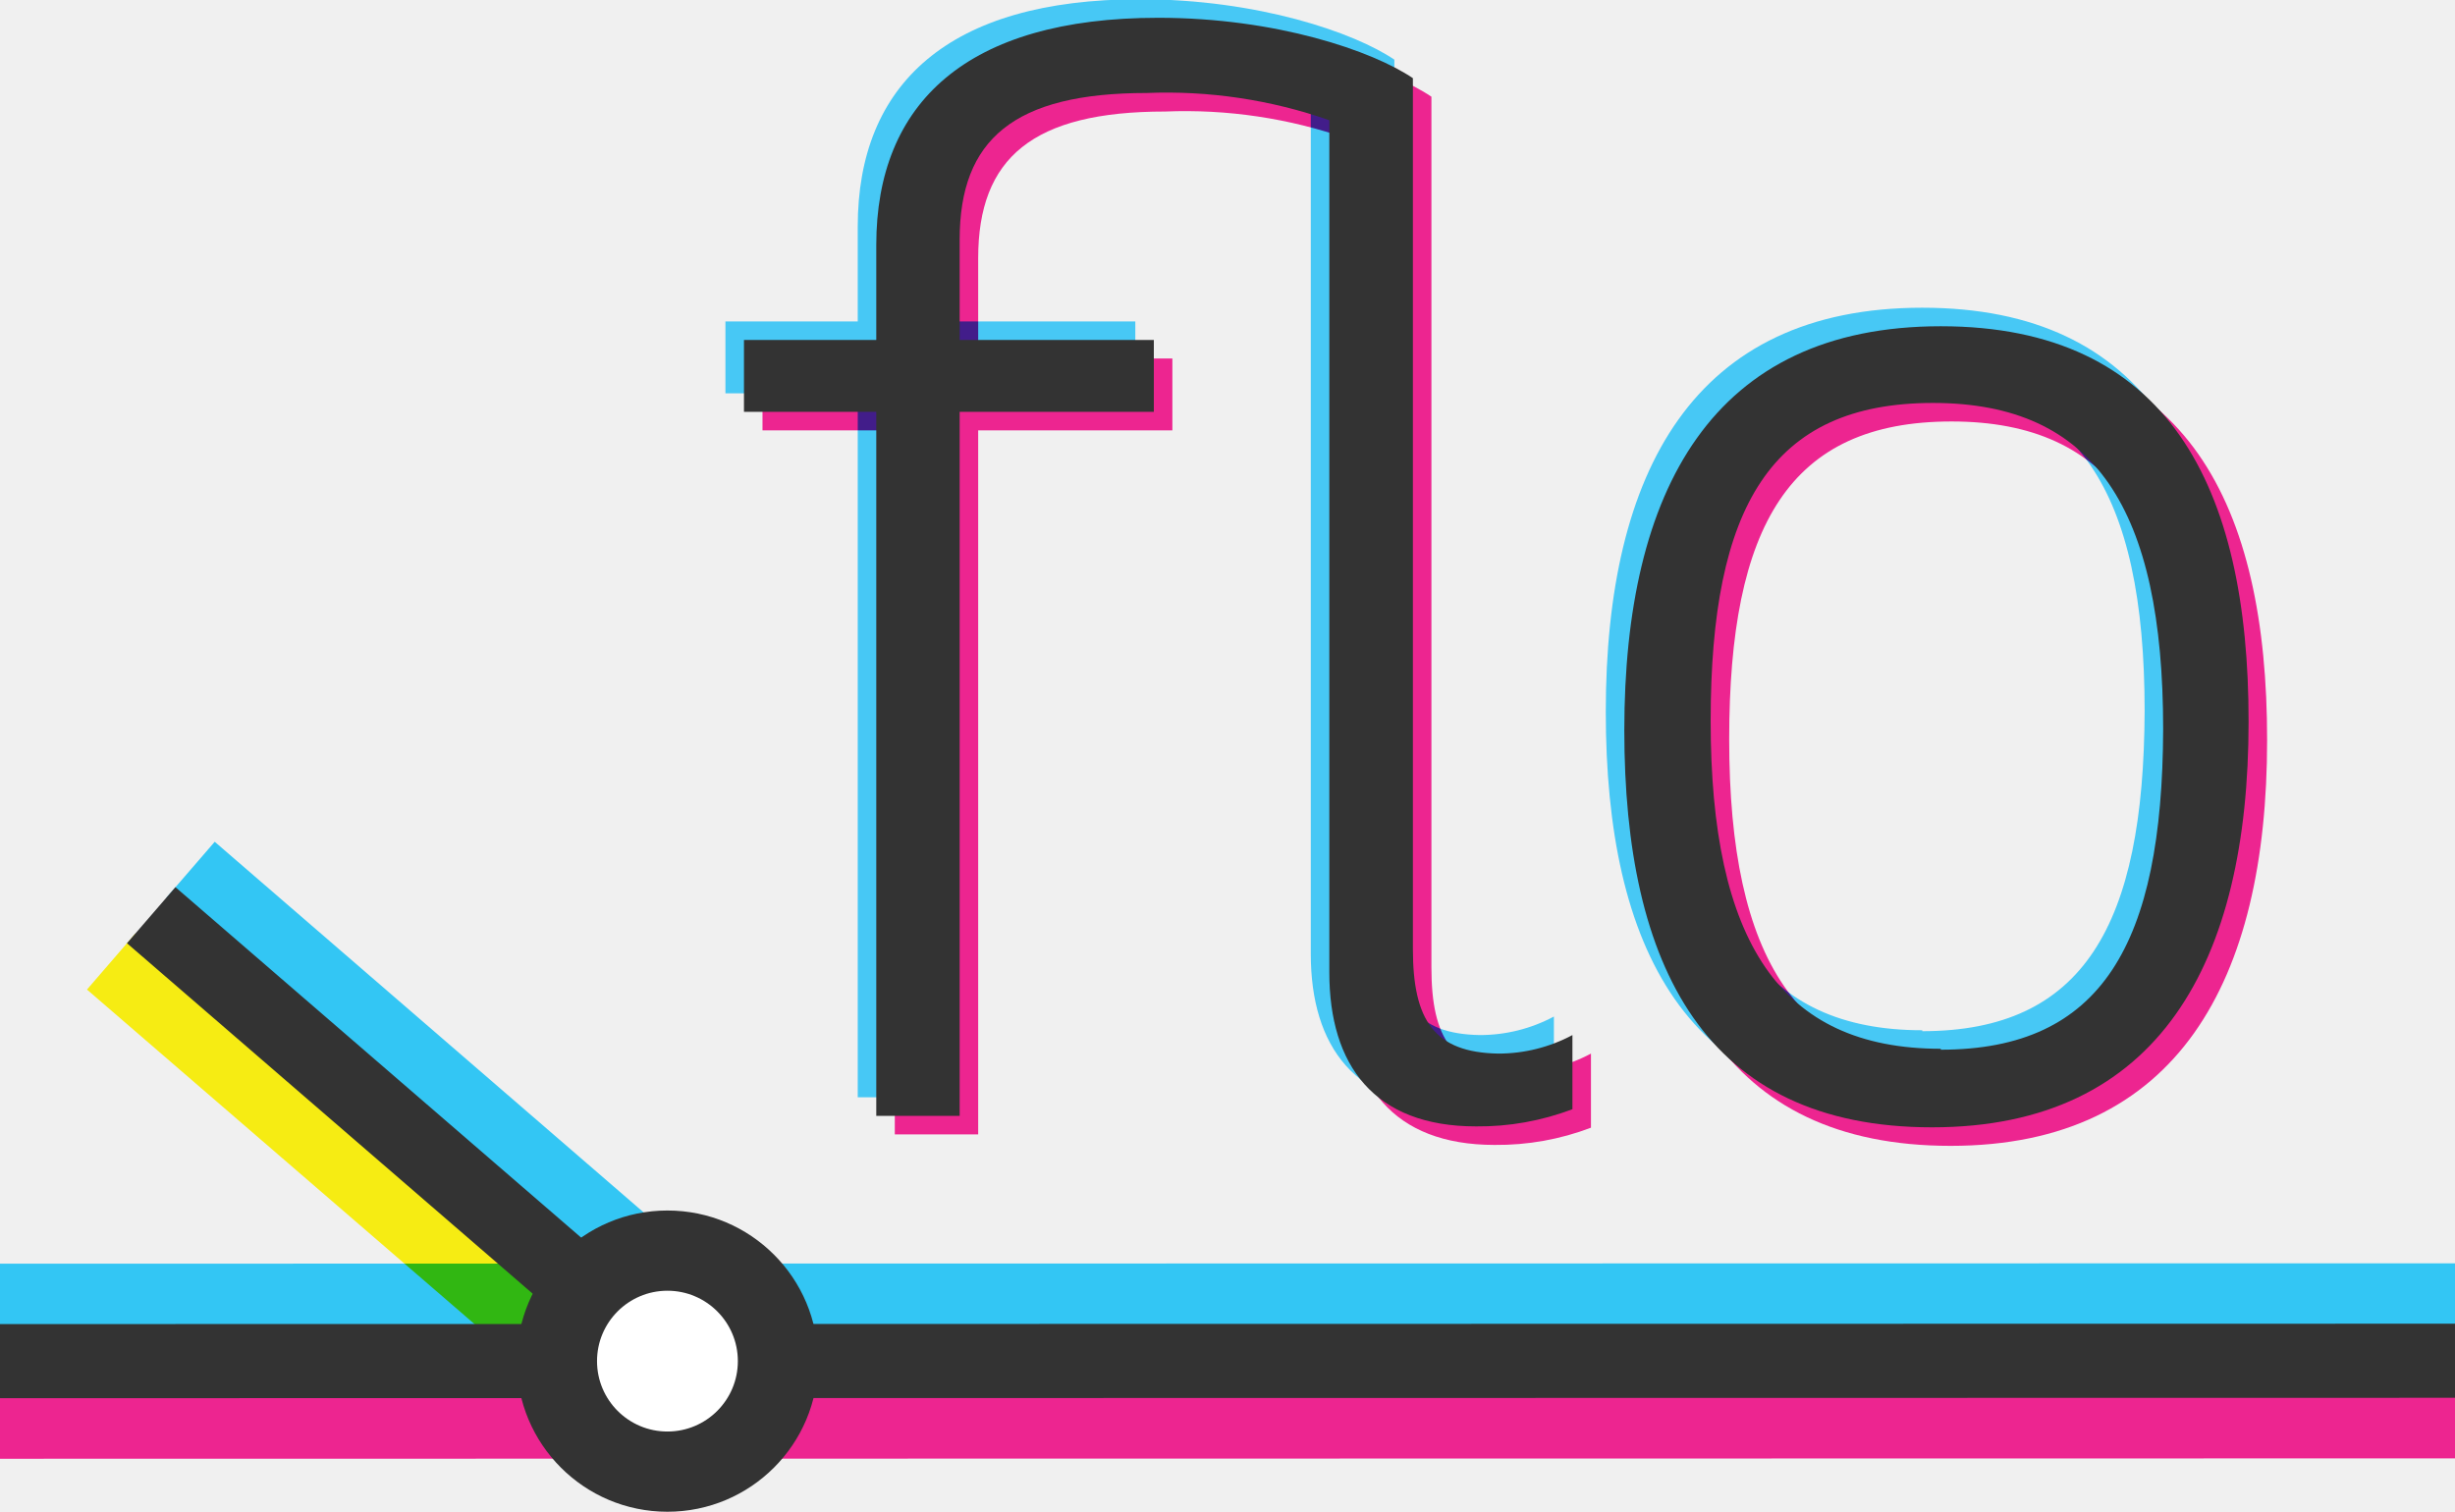
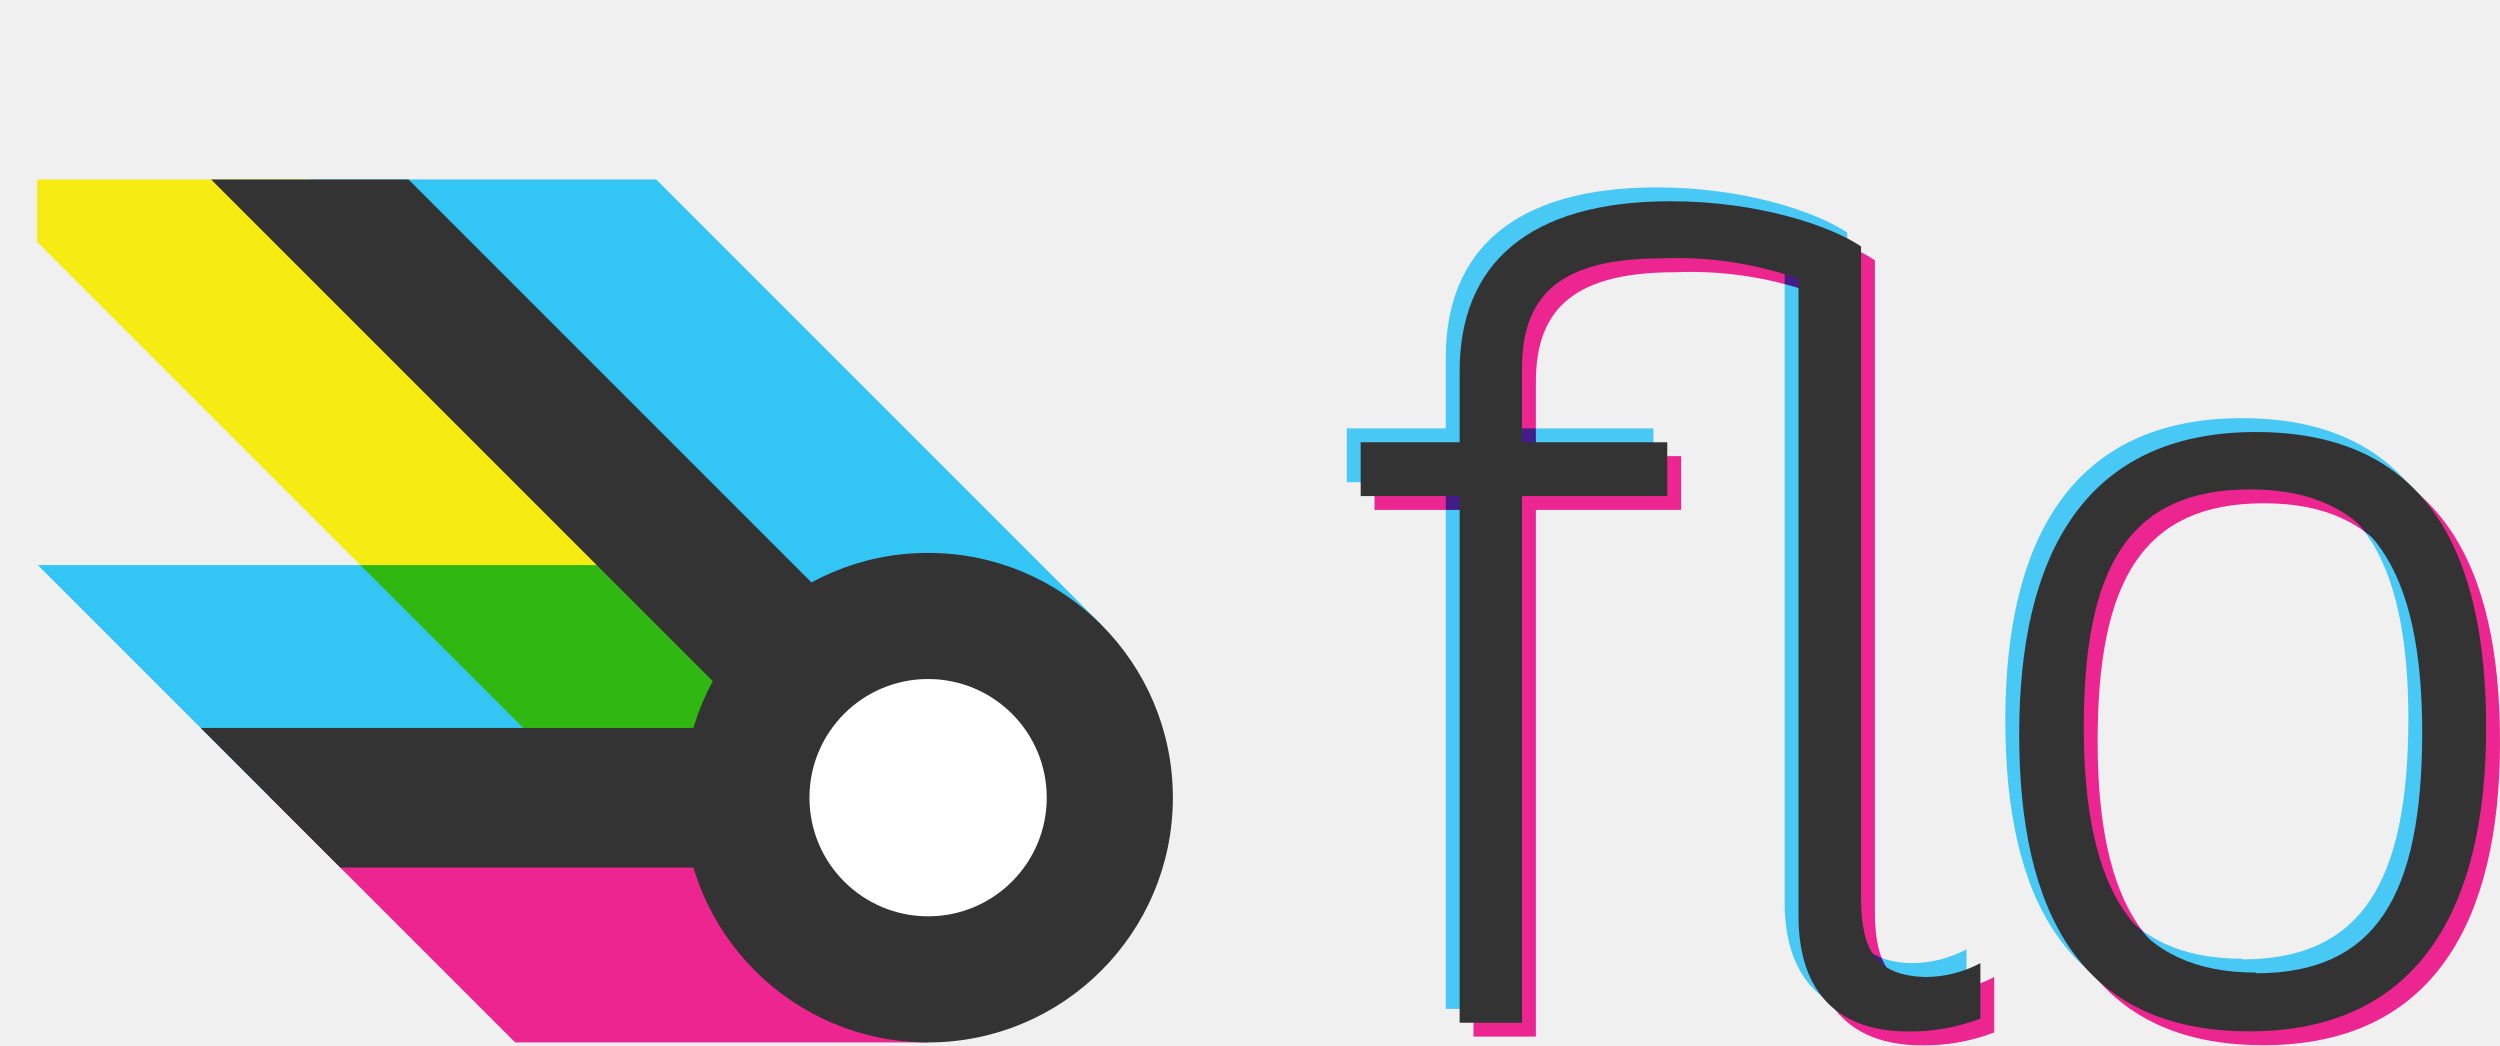
- <svg xmlns="http://www.w3.org/2000/svg" width="132.49" height="81.6" viewBox="0 0 132.49 81.6">
+ <svg xmlns="http://www.w3.org/2000/svg" width="180.37" height="75.41" viewBox="0 0 180.37 75.41">
  <defs>
-     <style>.cls-1{isolation:isolate;}.cls-2,.cls-3,.cls-4,.cls-5{fill:none;stroke-miterlimit:10;stroke-width:4px;}.cls-2{stroke:#ed2590;}.cls-2,.cls-3,.cls-4,.cls-8{mix-blend-mode:multiply;}.cls-3{stroke:#33c6f4;}.cls-4{stroke:#f6ec13;}.cls-5{stroke:#333;}.cls-6{fill:#333;}.cls-7{fill:#fff;}.cls-9{fill:#ed2590;}.cls-10{fill:#47c8f5;}</style>
+     <style>.cls-1{fill:none;}.cls-2{isolation:isolate;}.cls-10,.cls-3,.cls-8,.cls-9{mix-blend-mode:multiply;}.cls-4,.cls-8{fill:#ed2590;}.cls-5{fill:#47c8f5;}.cls-6{fill:#333;}.cls-7{clip-path:url(#clip-path);}.cls-9{fill:#33c6f4;}.cls-10{fill:#f6ec13;}.cls-11{fill:#fff;}</style>
+     <clipPath id="clip-path" transform="translate(-1779.94 -616.44)">
+       <polygon class="cls-1" points="1866.53 629.39 1782.62 629.39 1782.62 657.16 1817.64 692.18 1866.53 692.18 1866.53 629.39" />
+     </clipPath>
  </defs>
-   <g class="cls-1">
+   <g class="cls-2">
    <g id="flo">
-       <line class="cls-2" x1="132.49" y1="76.72" y2="76.74" />
-       <line class="cls-3" x1="132.49" y1="70.19" y2="70.21" />
-       <line class="cls-4" x1="33.87" y1="75.96" x2="6" y2="51.9" />
-       <line class="cls-3" x1="38.12" y1="71.01" x2="10.28" y2="46.95" />
-       <line class="cls-5" x1="132.49" y1="73.45" y2="73.47" />
-       <line class="cls-5" x1="36.02" y1="73.47" x2="8.16" y2="49.4" />
-       <circle class="cls-6" cx="36.02" cy="73.47" r="8.13" />
-       <circle class="cls-7" cx="36.02" cy="73.47" r="3.8" />
-       <g id="magenta" class="cls-8">
-         <path class="cls-9" d="M1514.27,666.28v-47c-2.17-1.47-7.37-3.26-13.74-3.26-10.32,0-15.22,4.58-15.22,12.27v5.12h-7.14v3.88h7.14v38h4.5v-38h10.48v-3.88h-10.48V628c0-5.43,2.95-7.92,10.09-7.92a26.57,26.57,0,0,1,9.86,1.47v46c0,5,2.41,8.31,7.92,8.31a14.2,14.2,0,0,0,5.2-.93v-4a8.47,8.47,0,0,1-4,1C1515.44,671.87,1514.27,670.16,1514.27,666.28Z" transform="translate(-1437.02 -614.06)" />
-         <path class="cls-9" d="M1542.76,632.67c-12.34,0-17.08,8.85-17.08,21.81,0,12.73,4.35,21.43,16.61,21.43s17.08-8.93,17.08-21.89C1559.38,641.29,1555,632.67,1542.76,632.67Zm0,39c-8.69,0-12.42-5.82-12.42-17.7,0-11.57,3.26-17.16,12-17.16s12.42,5.74,12.42,17.62C1554.72,666,1551.46,671.72,1542.76,671.72Z" transform="translate(-1437.02 -614.06)" />
+       <g id="magenta" class="cls-3">
+         <path class="cls-4" d="M1915.21,682.22v-47c-2.17-1.47-7.37-3.26-13.74-3.26-10.32,0-15.22,4.58-15.22,12.27v5.12h-7.14v3.88h7.14v38h4.5v-38h10.48v-3.88h-10.48V644c0-5.43,2.95-7.92,10.09-7.92a26.57,26.57,0,0,1,9.86,1.47v46c0,5,2.41,8.31,7.92,8.31a14.2,14.2,0,0,0,5.2-.93v-4a8.47,8.47,0,0,1-4,1C1916.37,687.81,1915.21,686.1,1915.21,682.22Z" transform="translate(-1779.94 -616.44)" />
+         <path class="cls-4" d="M1943.7,648.61c-12.34,0-17.08,8.85-17.08,21.81,0,12.73,4.35,21.43,16.61,21.43s17.08-8.93,17.08-21.89C1960.31,657.23,1956,648.61,1943.7,648.61Zm0,39c-8.69,0-12.42-5.82-12.42-17.7,0-11.57,3.26-17.16,12-17.16s12.42,5.74,12.42,17.62C1955.66,682,1952.4,687.66,1943.7,687.66Z" transform="translate(-1779.94 -616.44)" />
      </g>
-       <g id="cyan" class="cls-8">
-         <path class="cls-10" d="M1512.27,664.28v-47c-2.17-1.47-7.37-3.26-13.74-3.26-10.32,0-15.22,4.58-15.22,12.27v5.12h-7.14v3.88h7.14v38h4.5v-38h10.48v-3.88h-10.48V626c0-5.43,2.95-7.92,10.09-7.92a26.57,26.57,0,0,1,9.86,1.47v46c0,5,2.41,8.31,7.92,8.31a14.2,14.2,0,0,0,5.2-.93v-4a8.47,8.47,0,0,1-4,1C1513.44,669.87,1512.27,668.16,1512.27,664.28Z" transform="translate(-1437.02 -614.06)" />
-         <path class="cls-10" d="M1540.76,630.67c-12.34,0-17.08,8.85-17.08,21.81,0,12.73,4.35,21.43,16.61,21.43s17.08-8.93,17.08-21.89C1557.38,639.29,1553,630.67,1540.76,630.67Zm0,39c-8.69,0-12.42-5.82-12.42-17.7,0-11.57,3.26-17.16,12-17.16s12.42,5.74,12.42,17.62C1552.72,664,1549.46,669.72,1540.76,669.72Z" transform="translate(-1437.02 -614.06)" />
+       <g id="cyan" class="cls-3">
+         <path class="cls-5" d="M1913.21,680.22v-47c-2.17-1.47-7.37-3.26-13.74-3.26-10.32,0-15.22,4.58-15.22,12.27v5.12h-7.14v3.88h7.14v38h4.5v-38h10.48v-3.88h-10.48V642c0-5.43,2.95-7.92,10.09-7.92a26.57,26.57,0,0,1,9.86,1.47v46c0,5,2.41,8.31,7.92,8.31a14.2,14.2,0,0,0,5.2-.93v-4a8.47,8.47,0,0,1-4,1C1914.37,685.81,1913.21,684.1,1913.21,680.22Z" transform="translate(-1779.94 -616.44)" />
+         <path class="cls-5" d="M1941.7,646.61c-12.34,0-17.08,8.85-17.08,21.81,0,12.73,4.35,21.43,16.61,21.43s17.08-8.93,17.08-21.89C1958.31,655.23,1954,646.61,1941.7,646.61Zm0,39c-8.69,0-12.42-5.82-12.42-17.7,0-11.57,3.26-17.16,12-17.16s12.42,5.74,12.42,17.62C1953.66,680,1950.4,685.66,1941.7,685.66Z" transform="translate(-1779.94 -616.44)" />
      </g>
      <g id="black">
-         <path class="cls-6" d="M1513.27,665.28v-47c-2.17-1.47-7.37-3.26-13.74-3.26-10.32,0-15.22,4.58-15.22,12.27v5.12h-7.14v3.88h7.14v38h4.5v-38h10.48v-3.88h-10.48V627c0-5.43,2.95-7.92,10.09-7.92a26.57,26.57,0,0,1,9.86,1.47v46c0,5,2.41,8.31,7.92,8.31a14.2,14.2,0,0,0,5.2-.93v-4a8.47,8.47,0,0,1-4,1C1514.44,670.87,1513.27,669.16,1513.27,665.28Z" transform="translate(-1437.02 -614.06)" />
-         <path class="cls-6" d="M1541.76,631.67c-12.34,0-17.08,8.85-17.08,21.81,0,12.73,4.35,21.43,16.61,21.43s17.08-8.93,17.08-21.89C1558.38,640.29,1554,631.67,1541.76,631.67Zm0,39c-8.69,0-12.42-5.82-12.42-17.7,0-11.57,3.26-17.16,12-17.16s12.42,5.74,12.42,17.62C1553.72,665,1550.46,670.72,1541.76,670.72Z" transform="translate(-1437.02 -614.06)" />
+         <path class="cls-6" d="M1914.21,681.22v-47c-2.17-1.47-7.37-3.26-13.74-3.26-10.32,0-15.22,4.58-15.22,12.27v5.12h-7.14v3.88h7.14v38h4.5v-38h10.48v-3.88h-10.48V643c0-5.43,2.95-7.92,10.09-7.92a26.57,26.57,0,0,1,9.86,1.47v46c0,5,2.41,8.31,7.92,8.31a14.2,14.2,0,0,0,5.2-.93v-4a8.47,8.47,0,0,1-4,1C1915.37,686.81,1914.21,685.1,1914.21,681.22Z" transform="translate(-1779.94 -616.44)" />
+         <path class="cls-6" d="M1942.7,647.61c-12.34,0-17.08,8.85-17.08,21.81,0,12.73,4.35,21.43,16.61,21.43s17.08-8.93,17.08-21.89C1959.31,656.23,1955,647.61,1942.7,647.61Zm0,39c-8.69,0-12.42-5.82-12.42-17.7,0-11.57,3.26-17.16,12-17.16s12.42,5.74,12.42,17.62C1954.66,681,1951.4,686.66,1942.7,686.66Z" transform="translate(-1779.94 -616.44)" />
+       </g>
+       <g class="cls-7">
+         <g id="logo">
+           <rect class="cls-8" x="2.67" y="57.49" width="64.29" height="17.72" />
+           <rect class="cls-9" x="2.67" y="40.77" width="51.83" height="16.96" />
+           <rect class="cls-10" x="1776.18" y="640.3" width="66.64" height="16.96" transform="translate(-791.2 -1705.93) rotate(45)" />
+           <rect class="cls-9" x="1798.75" y="636.36" width="63.68" height="17.67" transform="translate(-787.55 -1721.89) rotate(45)" />
+           <rect class="cls-6" x="13.66" y="52.52" width="54.95" height="10.07" />
+           <rect class="cls-6" x="1787.78" y="644.47" width="69.26" height="10.07" transform="translate(-786.9 -1714.84) rotate(45)" />
+           <circle class="cls-6" cx="66.96" cy="57.55" r="17.66" />
+           <circle class="cls-11" cx="66.96" cy="57.55" r="8.56" />
+         </g>
      </g>
    </g>
  </g>
</svg>
